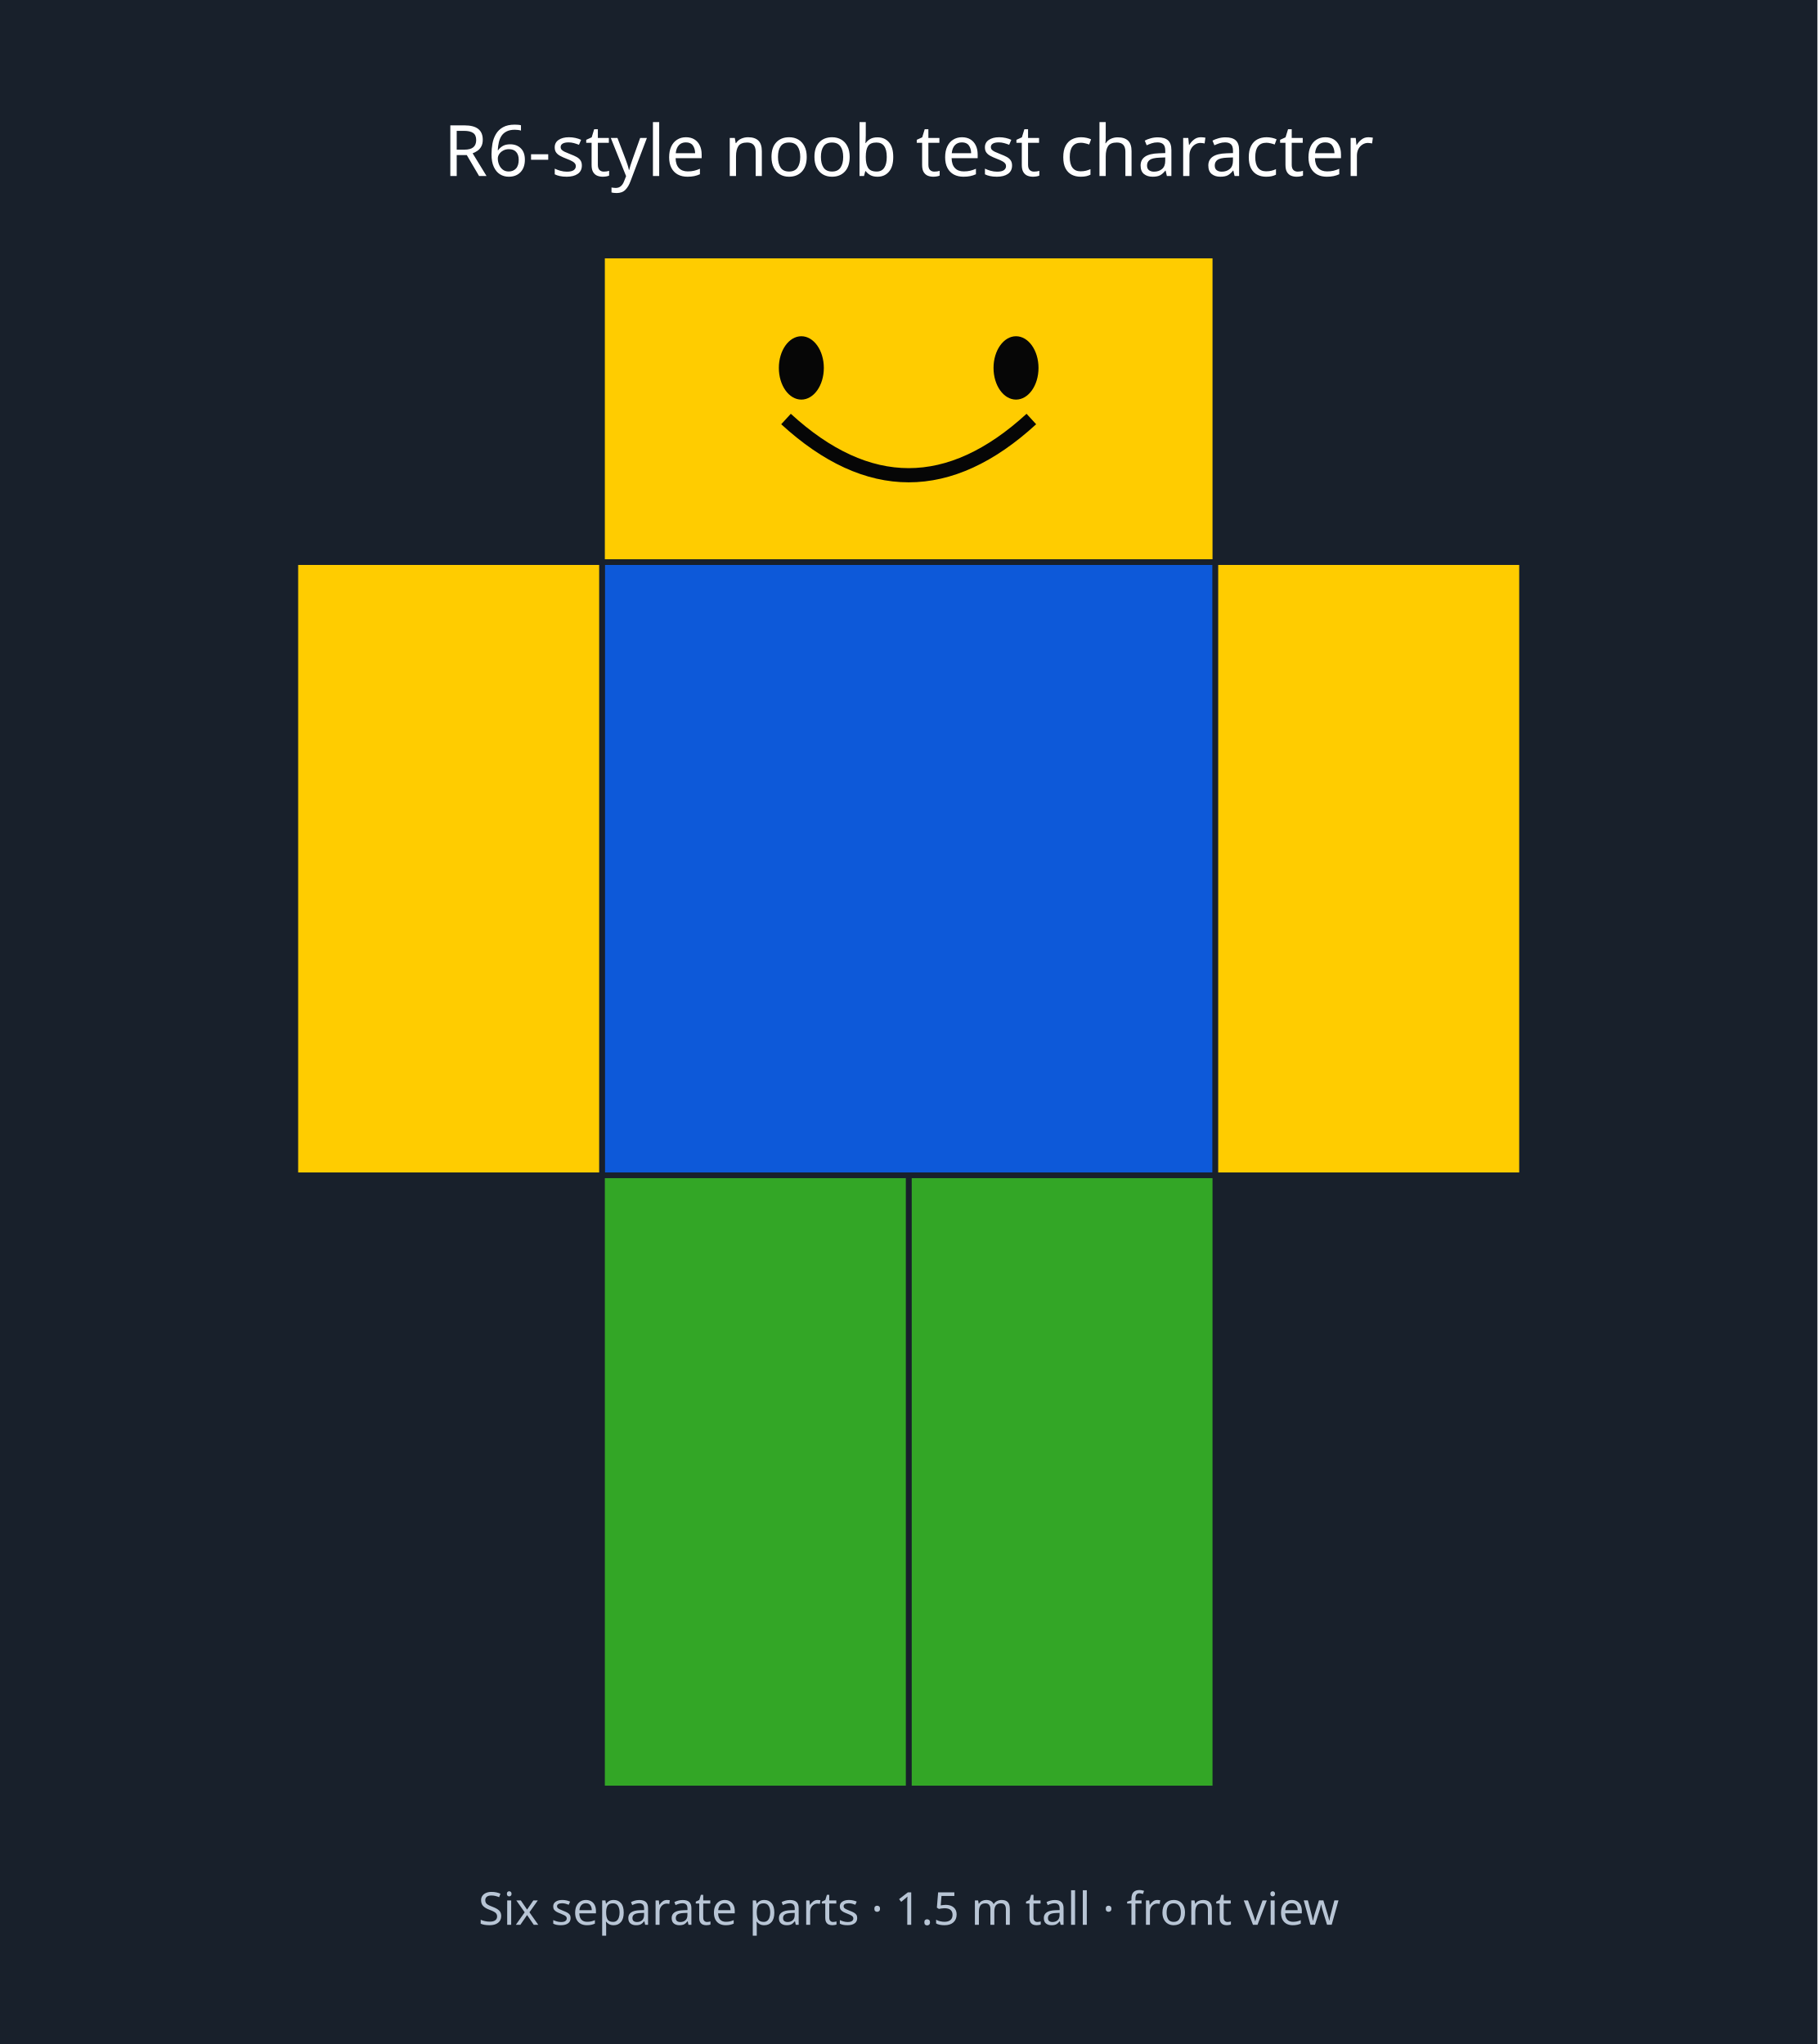
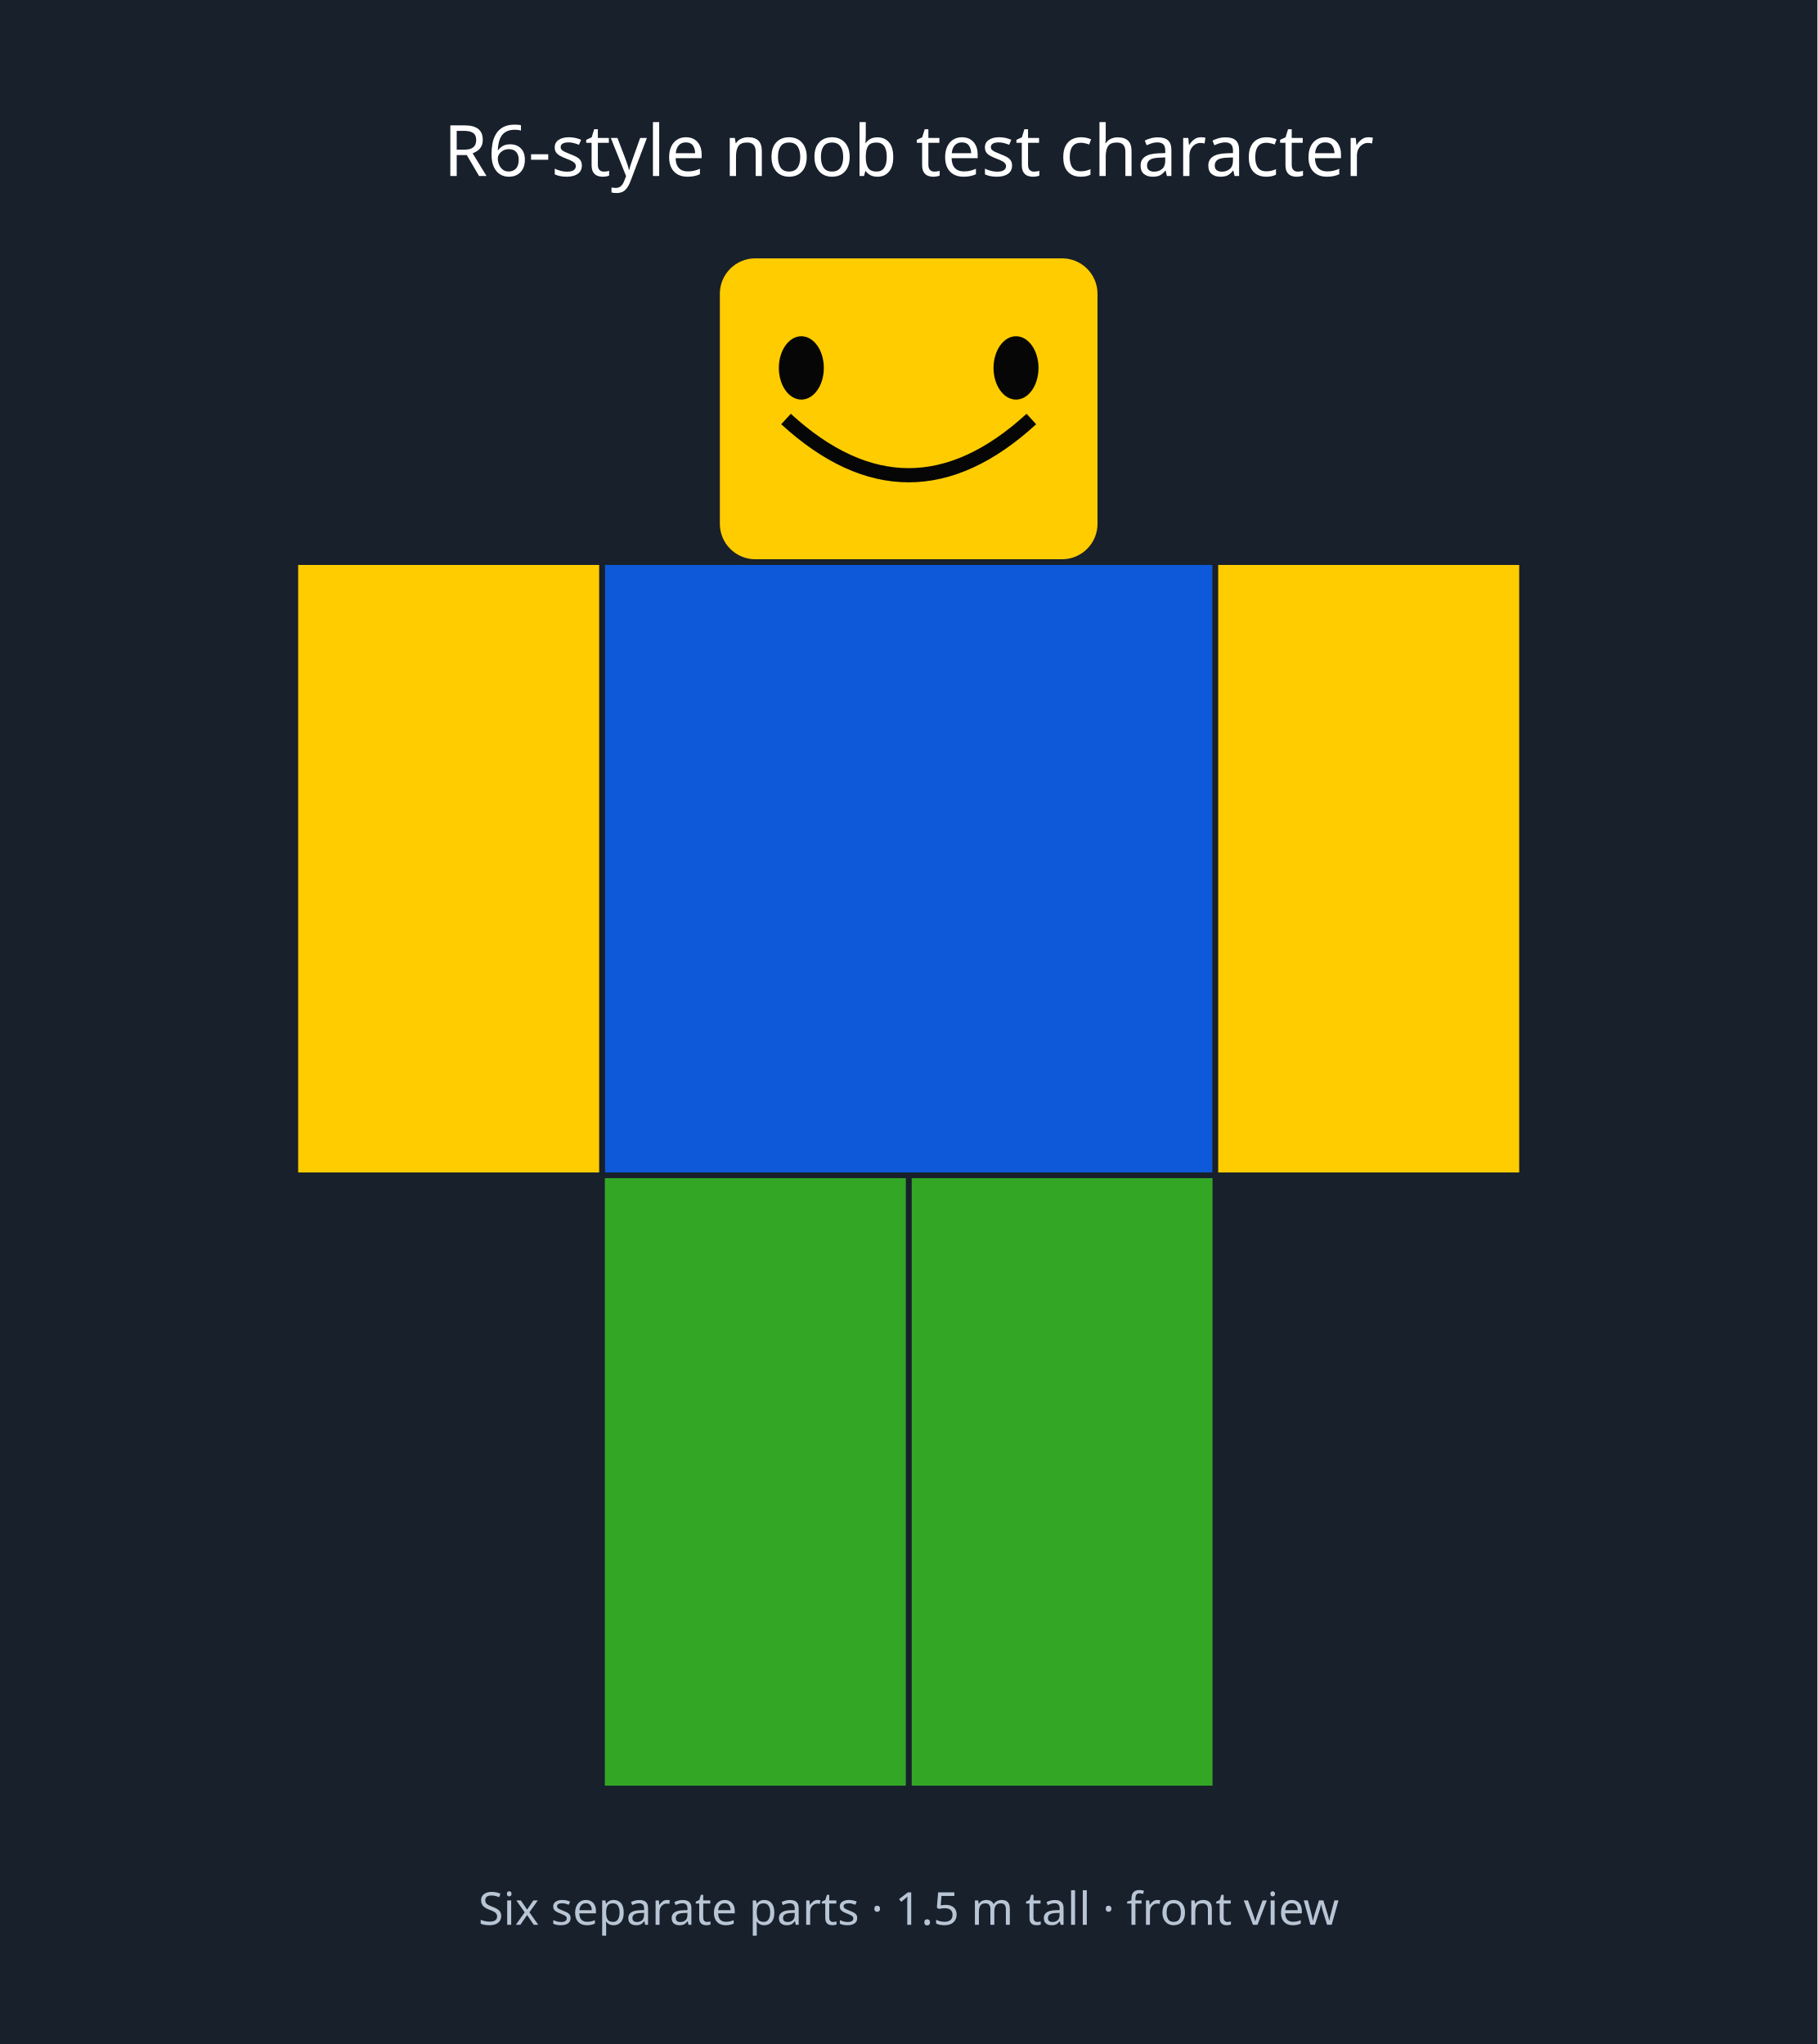
<svg xmlns="http://www.w3.org/2000/svg" width="640" height="720" viewBox="0 0 640 720">
  <rect width="640" height="720" fill="#18202b" />
  <text x="320" y="62" text-anchor="middle" fill="white" font-family="sans-serif" font-size="25">R6-style noob test character</text>
  <rect x="212.0" y="198.0" width="216.0" height="216.0" fill="#0d59d9" stroke="#18202b" stroke-width="2" />
-   <rect x="212.0" y="90.0" width="216.0" height="108.0" fill="#ffcc00" stroke="#18202b" stroke-width="2" />
+   <rect x="252.5" y="90.0" width="135.0" height="108.0" rx="13.5" fill="#ffcc00" stroke="#18202b" stroke-width="2" />
  <rect x="428.0" y="198.0" width="108.0" height="216.0" fill="#ffcc00" stroke="#18202b" stroke-width="2" />
  <rect x="104.0" y="198.0" width="108.0" height="216.0" fill="#ffcc00" stroke="#18202b" stroke-width="2" />
  <rect x="320.0" y="414.0" width="108.0" height="216.0" fill="#33a626" stroke="#18202b" stroke-width="2" />
  <rect x="212.0" y="414.0" width="108.0" height="216.0" fill="#33a626" stroke="#18202b" stroke-width="2" />
  <g fill="#060606">
    <ellipse cx="282.2" cy="129.6" rx="7.92" ry="11.16" />
    <ellipse cx="357.8" cy="129.6" rx="7.92" ry="11.16" />
  </g>
  <path d="M276.8 147.6 Q320 187.2 363.2 147.6" fill="none" stroke="#060606" stroke-width="5" />
  <text x="320" y="678" text-anchor="middle" fill="#b8c5d5" font-family="sans-serif" font-size="16">Six separate parts · 1.5 m tall · front view</text>
</svg>
